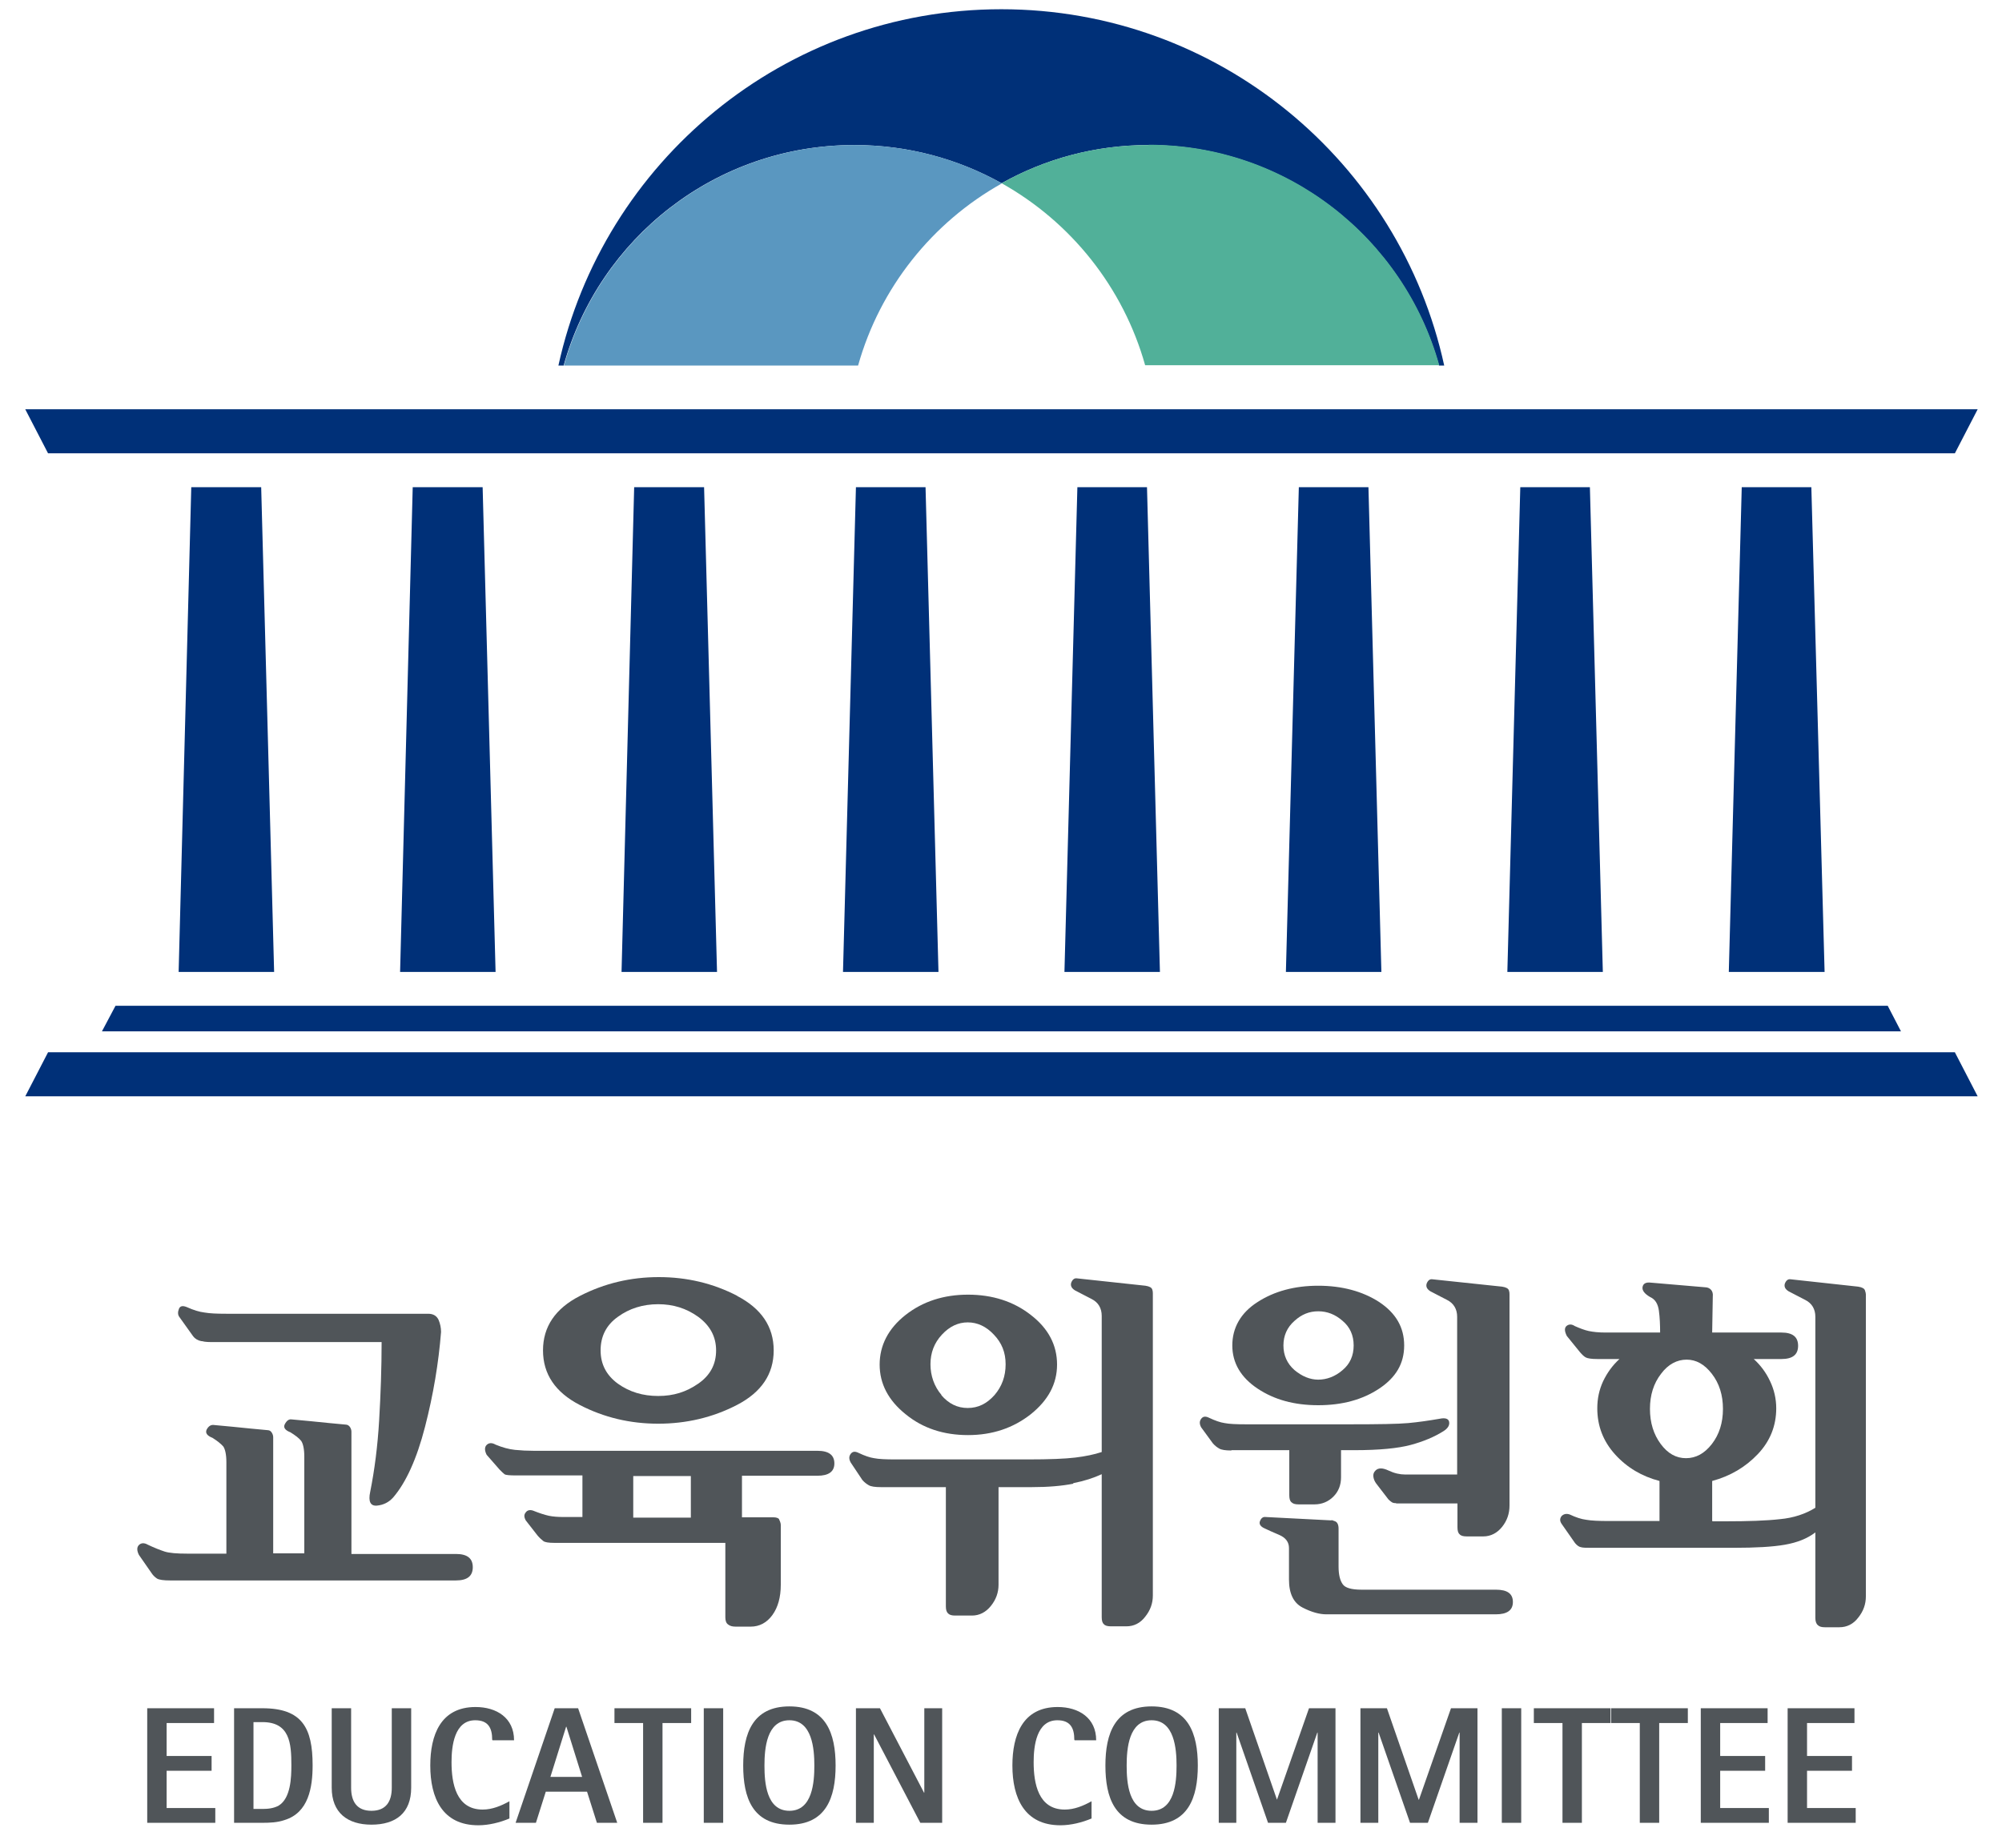
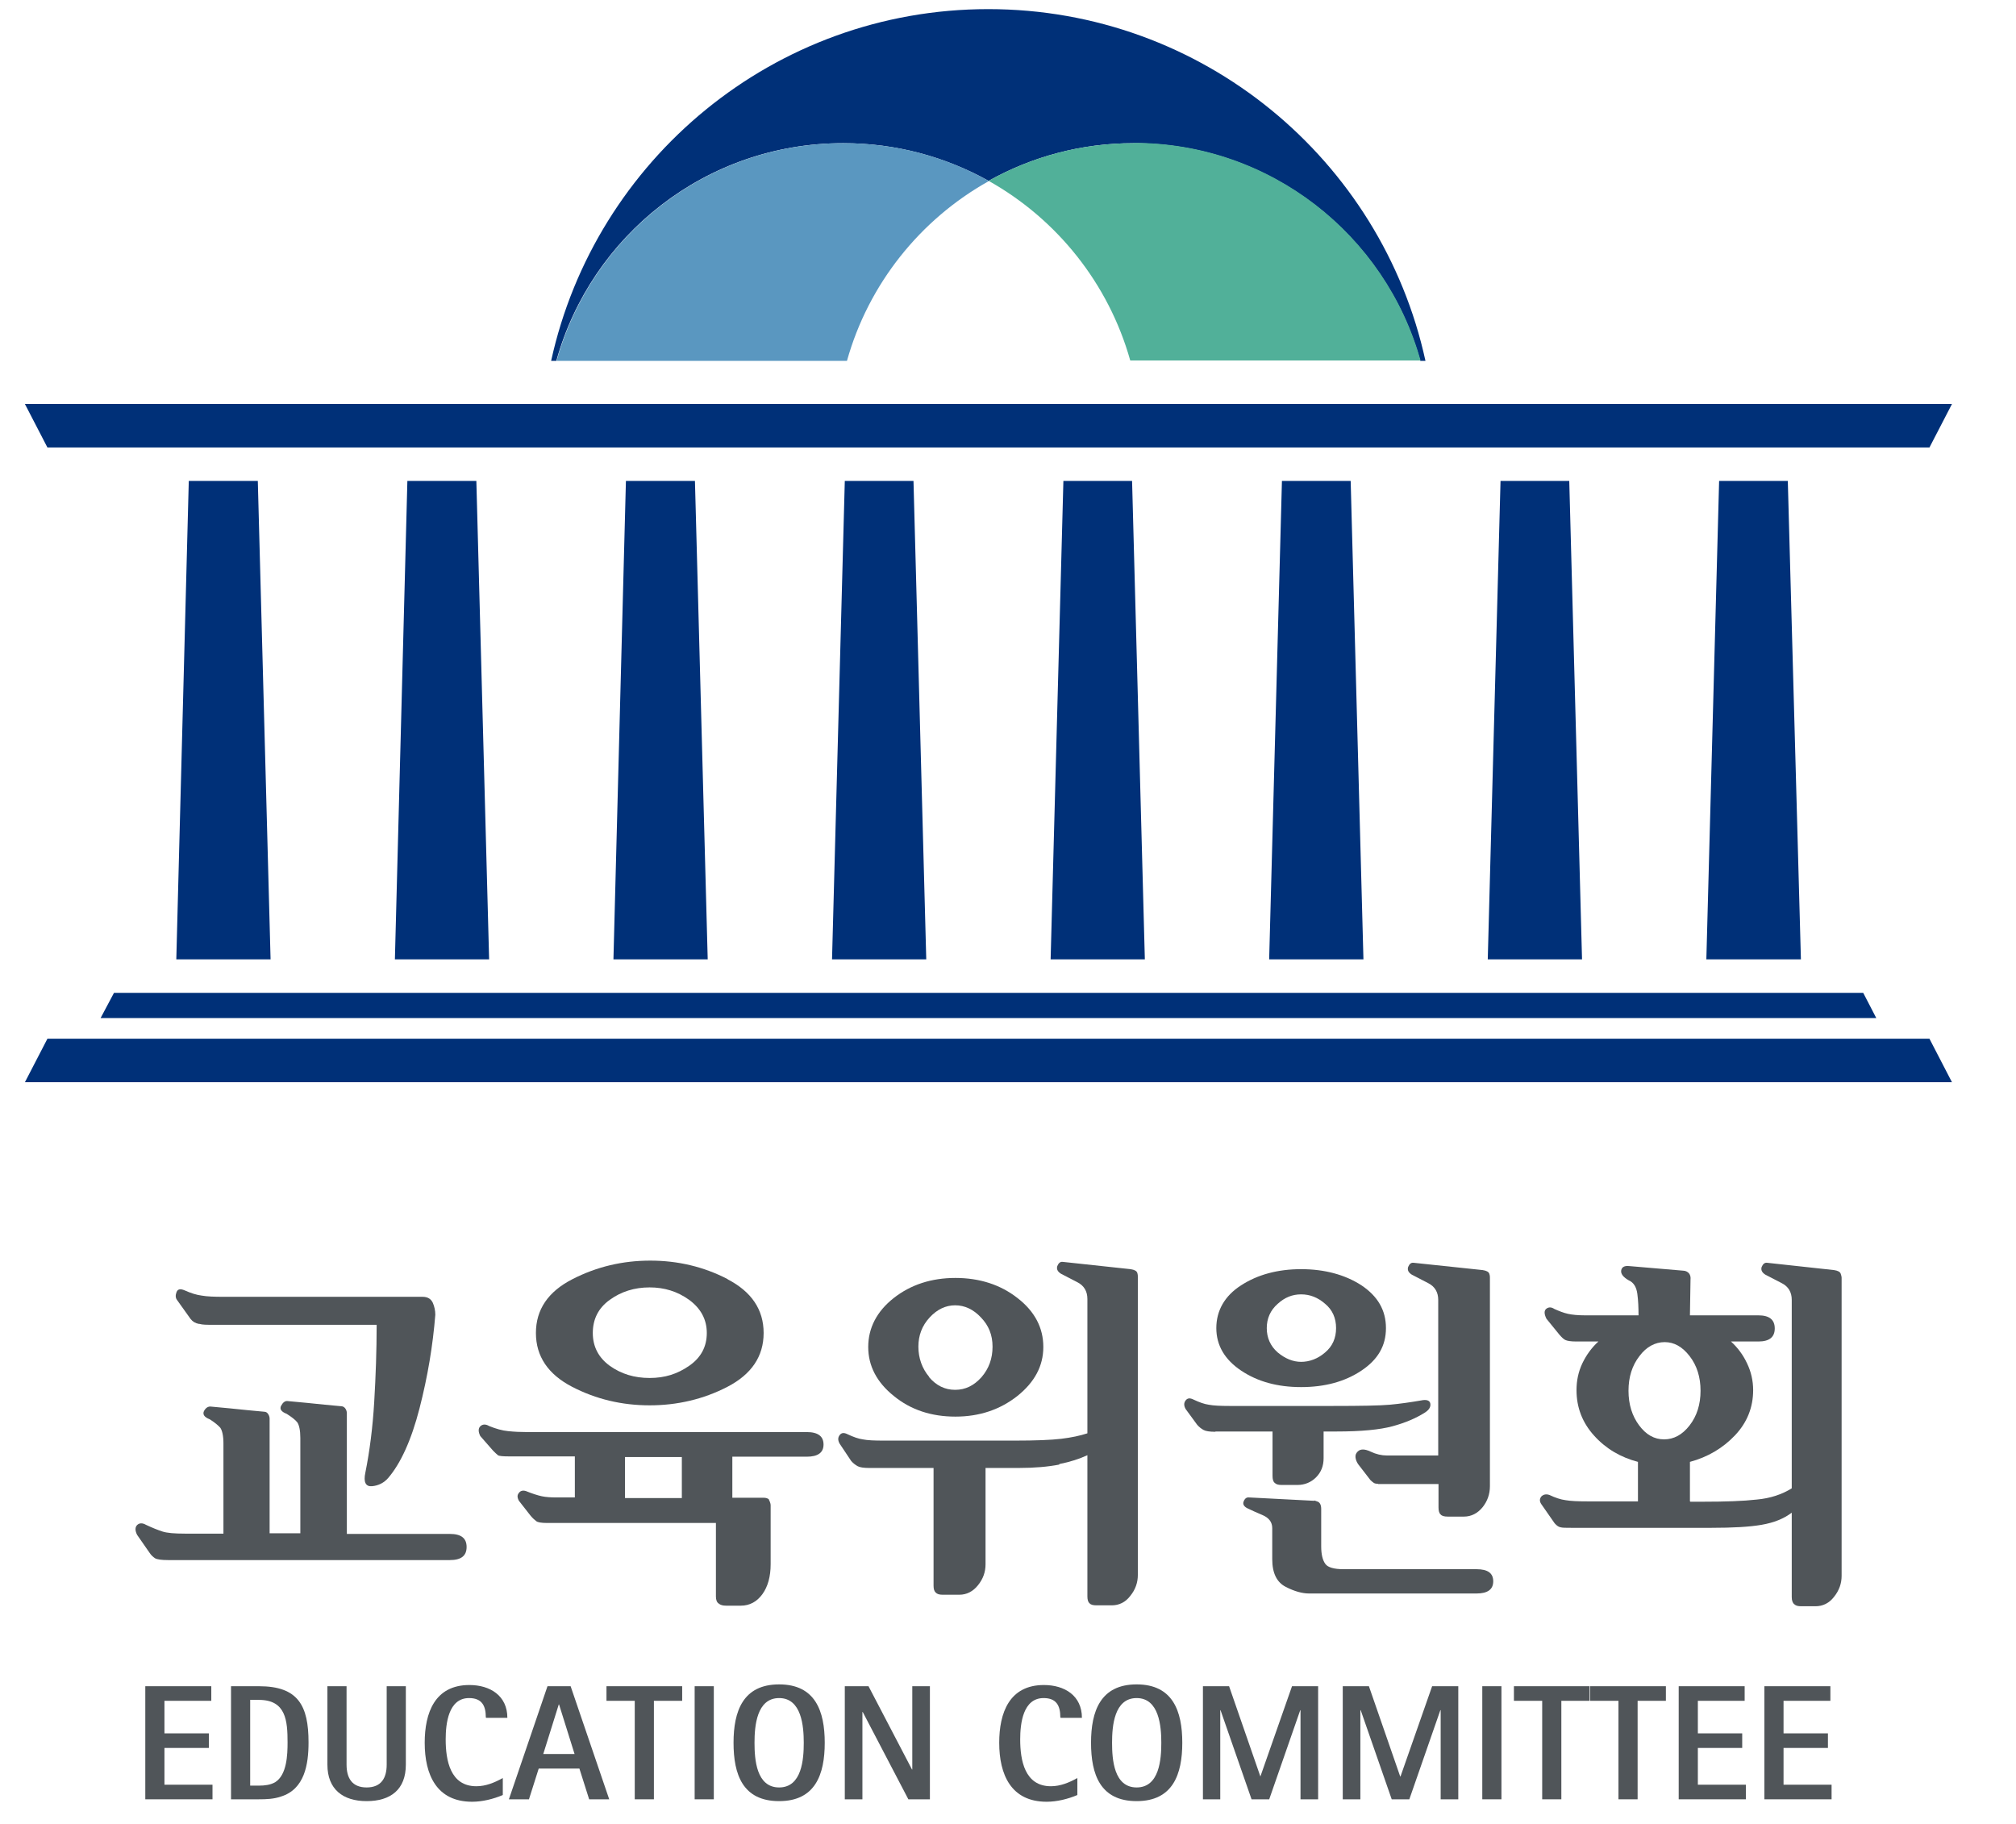
- <svg xmlns="http://www.w3.org/2000/svg" width="65" height="60" viewBox="0 0 65 60" fill="none">
-   <path d="M4.78 59.19V55.47H6.95V55.95H5.41V57.02H6.87V57.5H5.41V58.71H6.99V59.19H4.78Z" fill="#505559" />
-   <path d="M9.24 59.1C9.01 59.18 8.76 59.19 8.52 59.19H7.6V55.47H8.52C9.81 55.47 10.15 56.11 10.15 57.32C10.15 58.04 10.02 58.86 9.24 59.1ZM8.52 55.92H8.23V58.74H8.52C8.7 58.74 8.89 58.72 9.05 58.63C9.44 58.39 9.46 57.72 9.46 57.32C9.46 56.61 9.41 55.92 8.52 55.92Z" fill="#505559" />
-   <path d="M12.06 59.25C11.28 59.25 10.77 58.86 10.77 58.05V55.47H11.4V58.05C11.4 58.49 11.58 58.8 12.06 58.8C12.54 58.8 12.72 58.49 12.72 58.05V55.47H13.35V58.05C13.35 58.87 12.85 59.25 12.06 59.25Z" fill="#505559" />
-   <path d="M15.98 56.49C15.98 56.11 15.85 55.86 15.43 55.86C14.75 55.86 14.66 56.7 14.66 57.22C14.66 57.91 14.81 58.76 15.67 58.76C15.98 58.76 16.27 58.64 16.54 58.49V59.05C16.23 59.18 15.87 59.27 15.53 59.27C14.36 59.27 13.97 58.38 13.97 57.33C13.97 56.35 14.3 55.43 15.44 55.43C16.12 55.43 16.69 55.78 16.69 56.51H15.99L15.98 56.49Z" fill="#505559" />
-   <path d="M19.38 59.19L19.06 58.18H17.72L17.4 59.19H16.74L18.01 55.47H18.77L20.04 59.19H19.38ZM18.39 56.07H18.38L17.87 57.7H18.9L18.39 56.07Z" fill="#505559" />
-   <path d="M21.51 55.95V59.19H20.88V55.95H19.95V55.47H22.44V55.95H21.51Z" fill="#505559" />
-   <path d="M22.85 59.19V55.47H23.48V59.19H22.85Z" fill="#505559" />
-   <path d="M25.63 59.25C24.43 59.25 24.13 58.37 24.13 57.33C24.13 56.29 24.44 55.41 25.63 55.41C26.82 55.41 27.13 56.29 27.13 57.33C27.13 58.37 26.82 59.25 25.63 59.25ZM25.63 55.86C24.89 55.86 24.82 56.78 24.82 57.33C24.82 57.88 24.88 58.8 25.63 58.8C26.38 58.8 26.44 57.87 26.44 57.33C26.44 56.79 26.37 55.86 25.63 55.86Z" fill="#505559" />
-   <path d="M29.88 59.19L28.38 56.32H28.37V59.19H27.79V55.47H28.57L30 58.21H30.01V55.47H30.59V59.19H29.88Z" fill="#505559" />
-   <path d="M34.88 56.49C34.88 56.11 34.75 55.86 34.33 55.86C33.65 55.86 33.56 56.7 33.56 57.22C33.56 57.91 33.71 58.76 34.57 58.76C34.88 58.76 35.17 58.64 35.44 58.49V59.05C35.13 59.18 34.77 59.27 34.43 59.27C33.26 59.27 32.87 58.38 32.87 57.33C32.87 56.35 33.2 55.43 34.34 55.43C35.02 55.43 35.59 55.78 35.59 56.51H34.89L34.88 56.49Z" fill="#505559" />
-   <path d="M37.39 59.25C36.19 59.25 35.89 58.37 35.89 57.33C35.89 56.29 36.2 55.41 37.39 55.41C38.58 55.41 38.89 56.29 38.89 57.33C38.89 58.37 38.58 59.25 37.39 59.25ZM37.39 55.86C36.65 55.86 36.58 56.78 36.58 57.33C36.58 57.88 36.64 58.8 37.39 58.8C38.14 58.8 38.2 57.87 38.2 57.33C38.2 56.79 38.13 55.86 37.39 55.86Z" fill="#505559" />
-   <path d="M42.78 59.19V56.26H42.77L41.75 59.19H41.17L40.15 56.26H40.14V59.19H39.57V55.47H40.43L41.46 58.44L42.5 55.47H43.36V59.19H42.78Z" fill="#505559" />
-   <path d="M47.39 59.19V56.26H47.38L46.36 59.19H45.78L44.76 56.26H44.75V59.19H44.17V55.47H45.03L46.06 58.44H46.07L47.11 55.47H47.97V59.19H47.39Z" fill="#505559" />
-   <path d="M48.76 59.19V55.47H49.39V59.19H48.76Z" fill="#505559" />
-   <path d="M51.36 55.95V59.19H50.73V55.95H49.8V55.47H52.29V55.95H51.36Z" fill="#505559" />
-   <path d="M53.87 55.95V59.19H53.24V55.95H52.31V55.47H54.8V55.95H53.87Z" fill="#505559" />
-   <path d="M55.22 59.19V55.47H57.39V55.95H55.85V57.02H57.31V57.5H55.85V58.71H57.43V59.19H55.22Z" fill="#505559" />
-   <path d="M58.04 59.19V55.47H60.21V55.95H58.67V57.02H60.13V57.5H58.67V58.71H60.25V59.19H58.03H58.04Z" fill="#505559" />
-   <path d="M9.88 47.3C9.88 47.05 9.84 46.88 9.78 46.79C9.71 46.7 9.59 46.61 9.43 46.51C9.25 46.44 9.19 46.35 9.25 46.24C9.31 46.13 9.38 46.08 9.46 46.09C9.48 46.09 9.7 46.11 10.1 46.15C10.5 46.19 10.88 46.23 11.23 46.26C11.29 46.26 11.34 46.3 11.37 46.35C11.4 46.4 11.41 46.45 11.41 46.49V50.46H14.8C15.17 50.46 15.35 50.6 15.35 50.89C15.35 51.18 15.17 51.32 14.8 51.32H5.53C5.31 51.32 5.17 51.3 5.1 51.26C5.04 51.22 4.97 51.16 4.92 51.08L4.51 50.49C4.44 50.35 4.44 50.24 4.51 50.17C4.58 50.1 4.68 50.09 4.8 50.16C5.01 50.26 5.19 50.33 5.34 50.38C5.49 50.43 5.74 50.45 6.09 50.45H7.35V47.48C7.35 47.23 7.31 47.06 7.25 46.97C7.18 46.89 7.06 46.79 6.9 46.69C6.72 46.62 6.66 46.53 6.71 46.42C6.77 46.31 6.84 46.27 6.92 46.27C6.94 46.27 7.16 46.29 7.56 46.33C7.96 46.37 8.34 46.41 8.69 46.44C8.76 46.44 8.8 46.48 8.83 46.53C8.86 46.58 8.87 46.63 8.87 46.67V50.44H9.88V47.27V47.3ZM6.54 43.55C6.43 43.53 6.34 43.48 6.27 43.39L5.82 42.76C5.77 42.69 5.77 42.6 5.81 42.5C5.85 42.4 5.94 42.39 6.08 42.45C6.28 42.54 6.47 42.6 6.64 42.62C6.81 42.65 7.04 42.66 7.35 42.66H13.9C14.07 42.66 14.18 42.73 14.24 42.86C14.29 42.98 14.32 43.11 14.32 43.25C14.24 44.26 14.07 45.28 13.8 46.33C13.53 47.38 13.18 48.14 12.77 48.62C12.63 48.78 12.45 48.87 12.24 48.89C12.03 48.91 11.95 48.76 12.02 48.44C12.16 47.74 12.26 46.97 12.31 46.12C12.36 45.27 12.39 44.42 12.39 43.58H6.96C6.8 43.58 6.66 43.58 6.56 43.55H6.54Z" fill="#505559" />
-   <path d="M25.29 49.33C25.29 49.33 25.35 49.43 25.35 49.52V51.46C25.35 51.86 25.26 52.19 25.08 52.44C24.9 52.69 24.66 52.82 24.37 52.82H23.89C23.78 52.82 23.7 52.8 23.64 52.75C23.58 52.71 23.55 52.63 23.55 52.52V50.1H18C17.81 50.1 17.69 50.08 17.64 50.04C17.59 50 17.53 49.95 17.46 49.87L17.07 49.37C17.01 49.26 17.01 49.18 17.07 49.11C17.12 49.04 17.2 49.02 17.3 49.05C17.5 49.13 17.68 49.19 17.82 49.22C17.96 49.25 18.13 49.26 18.31 49.26H18.91V47.91H16.77C16.55 47.91 16.42 47.9 16.38 47.87C16.34 47.84 16.29 47.79 16.22 47.72L15.8 47.24C15.73 47.1 15.73 46.99 15.8 46.92C15.87 46.85 15.97 46.84 16.09 46.91C16.31 47 16.52 47.06 16.72 47.08C16.92 47.1 17.12 47.11 17.33 47.11H26.54C26.91 47.11 27.09 47.25 27.09 47.52C27.09 47.79 26.9 47.92 26.54 47.92H24.09V49.27H25.11C25.2 49.27 25.26 49.29 25.3 49.33H25.29ZM23.93 42.08C24.72 42.49 25.12 43.08 25.12 43.85C25.12 44.62 24.72 45.21 23.93 45.62C23.14 46.03 22.28 46.23 21.37 46.23C20.46 46.23 19.61 46.03 18.82 45.62C18.03 45.21 17.63 44.62 17.63 43.85C17.63 43.08 18.03 42.49 18.83 42.08C19.63 41.67 20.48 41.47 21.39 41.47C22.3 41.47 23.15 41.67 23.94 42.08H23.93ZM20.06 44.93C20.44 45.2 20.87 45.33 21.37 45.33C21.87 45.33 22.28 45.2 22.67 44.93C23.06 44.66 23.25 44.3 23.25 43.85C23.25 43.4 23.05 43.04 22.67 42.76C22.28 42.48 21.85 42.35 21.37 42.35C20.87 42.35 20.43 42.49 20.06 42.76C19.68 43.03 19.5 43.4 19.5 43.85C19.5 44.3 19.69 44.66 20.06 44.93ZM20.56 49.28H22.43V47.93H20.56V49.28Z" fill="#505559" />
-   <path d="M34.84 48.18C34.48 48.25 34.04 48.29 33.5 48.29H32.42V51.46C32.42 51.71 32.34 51.94 32.17 52.15C32.01 52.35 31.8 52.46 31.56 52.46H31.01C30.9 52.46 30.83 52.44 30.78 52.39C30.73 52.34 30.71 52.27 30.71 52.16V48.29H28.6C28.41 48.29 28.28 48.27 28.21 48.23C28.14 48.19 28.07 48.14 28 48.06L27.62 47.49C27.56 47.38 27.56 47.29 27.62 47.21C27.68 47.13 27.76 47.12 27.88 47.18C28.07 47.27 28.24 47.33 28.38 47.35C28.53 47.38 28.76 47.39 29.07 47.39H33.38C34.07 47.39 34.58 47.37 34.91 47.33C35.24 47.29 35.53 47.23 35.77 47.15V42.73C35.77 42.48 35.66 42.29 35.44 42.18C35.22 42.07 35.04 41.97 34.9 41.9C34.79 41.83 34.75 41.75 34.78 41.65C34.82 41.55 34.88 41.5 34.96 41.51L37.19 41.75C37.32 41.77 37.39 41.81 37.41 41.87C37.43 41.93 37.43 41.97 37.43 42V51.81C37.43 52.06 37.35 52.29 37.18 52.5C37.02 52.71 36.81 52.81 36.57 52.81H36.07C35.96 52.81 35.88 52.79 35.84 52.74C35.79 52.7 35.77 52.62 35.77 52.51V47.87C35.51 47.99 35.21 48.09 34.85 48.16L34.84 48.18ZM33.47 42.7C34.04 43.14 34.32 43.68 34.32 44.31C34.32 44.94 34.03 45.47 33.47 45.92C32.9 46.37 32.22 46.6 31.43 46.6C30.64 46.6 29.96 46.38 29.4 45.92C28.84 45.47 28.56 44.93 28.56 44.31C28.56 43.69 28.84 43.14 29.4 42.7C29.96 42.26 30.64 42.04 31.43 42.04C32.22 42.04 32.91 42.26 33.47 42.7ZM30.56 45.3C30.8 45.58 31.08 45.72 31.42 45.72C31.76 45.72 32.04 45.58 32.29 45.3C32.53 45.02 32.65 44.69 32.65 44.3C32.65 43.91 32.52 43.6 32.27 43.34C32.02 43.07 31.73 42.94 31.42 42.94C31.11 42.94 30.83 43.07 30.58 43.34C30.33 43.61 30.21 43.93 30.21 44.3C30.21 44.67 30.33 45.02 30.57 45.3H30.56Z" fill="#505559" />
-   <path d="M39.98 47.1C39.79 47.1 39.66 47.08 39.59 47.04C39.52 47 39.45 46.95 39.38 46.87L39 46.35C38.94 46.24 38.94 46.15 39 46.07C39.06 45.99 39.14 45.98 39.26 46.04C39.45 46.13 39.62 46.19 39.76 46.21C39.91 46.24 40.14 46.25 40.45 46.25H43.84C44.77 46.25 45.39 46.24 45.72 46.21C46.05 46.18 46.39 46.13 46.74 46.07C46.93 46.03 47.03 46.07 47.05 46.17C47.07 46.28 47.01 46.38 46.87 46.47C46.57 46.66 46.21 46.81 45.8 46.92C45.39 47.03 44.78 47.09 43.97 47.09H43.54V47.97C43.54 48.22 43.46 48.43 43.29 48.6C43.13 48.76 42.92 48.85 42.68 48.85H42.16C42.05 48.85 41.98 48.83 41.93 48.78C41.88 48.74 41.86 48.66 41.86 48.55V47.09H39.98V47.1ZM44.78 42.28C45.32 42.64 45.59 43.1 45.59 43.69C45.59 44.28 45.32 44.73 44.78 45.09C44.24 45.45 43.58 45.63 42.8 45.63C42.02 45.63 41.37 45.45 40.83 45.09C40.29 44.73 40.01 44.26 40.01 43.69C40.01 43.12 40.28 42.63 40.83 42.28C41.37 41.93 42.03 41.75 42.8 41.75C43.57 41.75 44.24 41.93 44.78 42.28ZM43.23 49.36C43.23 49.36 43.28 49.37 43.35 49.4C43.42 49.43 43.46 49.51 43.46 49.64V50.87C43.46 51.14 43.51 51.33 43.6 51.45C43.68 51.56 43.88 51.62 44.2 51.62H48.57C48.94 51.62 49.12 51.75 49.12 52.02C49.12 52.29 48.93 52.42 48.57 52.42H43.06C42.84 52.42 42.58 52.35 42.29 52.2C42 52.05 41.85 51.75 41.85 51.29V50.27C41.85 50.07 41.74 49.93 41.53 49.84C41.32 49.75 41.16 49.68 41.06 49.63C40.92 49.57 40.87 49.48 40.91 49.39C40.95 49.29 41.01 49.25 41.09 49.26L43.23 49.37V49.36ZM42.03 44.49C42.27 44.69 42.53 44.8 42.8 44.8C43.07 44.8 43.35 44.7 43.59 44.49C43.83 44.29 43.95 44.02 43.95 43.69C43.95 43.36 43.83 43.09 43.59 42.89C43.35 42.68 43.09 42.58 42.8 42.58C42.51 42.58 42.26 42.68 42.03 42.89C41.79 43.1 41.67 43.37 41.67 43.69C41.67 44.01 41.79 44.28 42.03 44.49ZM45.32 48.81C45.26 48.81 45.22 48.8 45.19 48.78C45.16 48.76 45.12 48.73 45.08 48.69L44.68 48.17C44.63 48.1 44.6 48.03 44.59 47.95C44.58 47.87 44.6 47.81 44.66 47.75C44.75 47.66 44.89 47.66 45.08 47.75C45.27 47.84 45.45 47.88 45.62 47.88H47.31V42.76C47.31 42.51 47.2 42.32 46.98 42.21C46.76 42.1 46.58 42 46.44 41.93C46.33 41.86 46.29 41.78 46.32 41.68C46.36 41.58 46.42 41.53 46.5 41.54L48.77 41.78C48.9 41.8 48.97 41.84 48.99 41.9C49.01 41.96 49.01 42 49.01 42.03V48.89C49.01 49.15 48.93 49.38 48.77 49.58C48.61 49.78 48.4 49.89 48.16 49.89H47.62C47.51 49.89 47.43 49.87 47.39 49.82C47.34 49.78 47.32 49.7 47.32 49.59V48.82H45.34L45.32 48.81Z" fill="#505559" />
-   <path d="M55.61 49.4H56.01C56.76 49.4 57.35 49.38 57.79 49.33C58.23 49.29 58.62 49.16 58.94 48.96V42.76C58.94 42.51 58.83 42.32 58.61 42.21C58.39 42.1 58.21 42 58.07 41.93C57.96 41.86 57.92 41.78 57.95 41.68C57.99 41.58 58.05 41.53 58.13 41.54L60.33 41.78C60.46 41.8 60.53 41.84 60.55 41.9C60.57 41.96 60.58 42 60.58 42.03V51.84C60.58 52.09 60.5 52.32 60.33 52.53C60.17 52.74 59.96 52.84 59.72 52.84H59.25C59.14 52.84 59.07 52.82 59.02 52.77C58.97 52.73 58.94 52.65 58.94 52.54V49.76C58.68 49.96 58.35 50.09 57.95 50.16C57.55 50.23 57 50.26 56.3 50.26H51.68C51.51 50.26 51.39 50.26 51.33 50.24C51.27 50.23 51.21 50.19 51.14 50.11L50.7 49.48C50.64 49.39 50.64 49.31 50.7 49.23C50.77 49.16 50.86 49.14 50.97 49.18C51.16 49.27 51.34 49.33 51.5 49.35C51.67 49.38 51.91 49.39 52.22 49.39H53.88V48.09C53.31 47.94 52.83 47.66 52.44 47.23C52.05 46.8 51.86 46.3 51.86 45.73C51.86 45.42 51.92 45.13 52.05 44.85C52.18 44.58 52.35 44.34 52.58 44.13H51.86C51.67 44.13 51.55 44.11 51.49 44.08C51.43 44.05 51.37 43.99 51.3 43.91L50.87 43.38C50.79 43.22 50.79 43.11 50.87 43.05C50.95 42.99 51.04 43 51.13 43.06C51.29 43.13 51.44 43.19 51.58 43.22C51.72 43.25 51.9 43.27 52.13 43.27H53.9C53.9 43.02 53.89 42.78 53.86 42.56C53.83 42.34 53.74 42.19 53.58 42.12C53.39 42.01 53.31 41.9 53.33 41.79C53.35 41.68 53.44 41.63 53.6 41.65L55.36 41.8C55.45 41.8 55.52 41.84 55.56 41.89C55.6 41.94 55.62 42.01 55.61 42.1L55.59 43.27H57.84C58.2 43.27 58.38 43.41 58.38 43.7C58.38 43.99 58.2 44.13 57.84 44.13H56.94C57.16 44.33 57.34 44.57 57.47 44.85C57.6 45.12 57.67 45.42 57.67 45.73C57.67 46.3 57.47 46.8 57.07 47.22C56.67 47.64 56.18 47.93 55.59 48.09V49.39L55.61 49.4ZM53.92 46.89C54.15 47.2 54.42 47.35 54.74 47.35C55.06 47.35 55.34 47.2 55.58 46.89C55.82 46.58 55.94 46.2 55.94 45.75C55.94 45.3 55.82 44.92 55.58 44.61C55.34 44.3 55.07 44.15 54.76 44.15C54.45 44.15 54.16 44.3 53.93 44.61C53.69 44.92 53.57 45.3 53.57 45.75C53.57 46.2 53.69 46.58 53.92 46.89Z" fill="#505559" />
-   <path d="M27.74 4.71C29.48 4.71 31.1 5.16 32.52 5.95C33.93 5.16 35.56 4.71 37.29 4.71C41.78 4.71 45.57 7.74 46.72 11.87H46.89C45.45 5.26 39.56 0.3 32.51 0.3C25.46 0.3 19.58 5.26 18.13 11.87H18.3C19.45 7.74 23.23 4.71 27.73 4.71H27.74Z" fill="#003078" />
-   <path d="M32.52 5.95C31.11 5.16 29.48 4.71 27.74 4.71C23.24 4.71 19.46 7.74 18.31 11.87H27.86C28.57 9.34 30.27 7.22 32.52 5.96V5.95Z" fill="#5A97C0" />
-   <path d="M37.29 4.71C35.55 4.71 33.93 5.16 32.52 5.95C34.77 7.21 36.47 9.33 37.18 11.86H46.73C45.58 7.73 41.79 4.7 37.3 4.7L37.29 4.71Z" fill="#51B099" />
-   <path d="M64.21 35.6L63.47 34.17H1.56L0.82 35.6H64.21Z" fill="#003078" />
-   <path d="M8.48 15.82L8.9 31.56H5.8L6.21 15.82H8.48Z" fill="#003078" />
-   <path d="M15.67 15.82L16.09 31.56H12.99L13.4 15.82H15.67Z" fill="#003078" />
-   <path d="M22.86 15.82L23.28 31.56H20.18L20.59 15.82H22.86Z" fill="#003078" />
-   <path d="M30.05 15.82L30.47 31.56H27.37L27.79 15.82H30.05Z" fill="#003078" />
-   <path d="M37.24 15.82L37.66 31.56H34.56L34.98 15.82H37.24Z" fill="#003078" />
-   <path d="M44.43 15.82L44.85 31.56H41.75L42.17 15.82H44.43Z" fill="#003078" />
-   <path d="M51.62 15.82L52.04 31.56H48.94L49.36 15.82H51.62Z" fill="#003078" />
-   <path d="M58.81 15.82L59.24 31.56H56.13L56.55 15.82H58.81Z" fill="#003078" />
-   <path d="M0.82 13.29L1.56 14.72H63.47L64.21 13.29H0.82Z" fill="#003078" />
-   <path d="M3.75 32.66L3.31 33.49H61.72L61.29 32.66H3.75Z" fill="#003078" />
+ <svg xmlns="http://www.w3.org/2000/svg" width="42" height="38" viewBox="0 0 42 38" fill="none">
+   <path d="M3.027 37.487V35.131H4.402V35.435H3.426V36.113H4.351V36.417H3.426V37.183H4.427V37.487H3.027Z" fill="#505559" />
+   <path d="M5.852 37.43C5.706 37.481 5.548 37.487 5.396 37.487H4.813V35.131H5.396C6.213 35.131 6.428 35.536 6.428 36.303C6.428 36.759 6.346 37.278 5.852 37.43ZM5.396 35.416H5.212V37.202H5.396C5.51 37.202 5.63 37.189 5.731 37.132C5.978 36.98 5.991 36.556 5.991 36.303C5.991 35.853 5.959 35.416 5.396 35.416Z" fill="#505559" />
+   <path d="M7.638 37.525C7.144 37.525 6.821 37.278 6.821 36.765V35.131H7.22V36.765C7.22 37.044 7.334 37.24 7.638 37.24C7.942 37.24 8.056 37.044 8.056 36.765V35.131H8.455V36.765C8.455 37.284 8.138 37.525 7.638 37.525Z" fill="#505559" />
+   <path d="M10.121 35.777C10.121 35.536 10.038 35.378 9.772 35.378C9.342 35.378 9.285 35.91 9.285 36.239C9.285 36.676 9.38 37.215 9.924 37.215C10.121 37.215 10.304 37.139 10.475 37.044V37.398C10.279 37.481 10.051 37.538 9.836 37.538C9.095 37.538 8.848 36.974 8.848 36.309C8.848 35.688 9.057 35.106 9.779 35.106C10.209 35.106 10.57 35.327 10.57 35.79H10.127L10.121 35.777Z" fill="#505559" />
+   <path d="M12.274 37.487L12.071 36.847H11.223L11.02 37.487H10.602L11.406 35.131H11.888L12.692 37.487H12.274ZM11.647 35.511H11.641L11.318 36.543H11.97L11.647 35.511Z" fill="#505559" />
+   <path d="M13.623 35.435V37.487H13.224V35.435H12.635V35.131H14.212V35.435H13.623Z" fill="#505559" />
+   <path d="M14.472 37.487V35.131H14.871V37.487H14.472Z" fill="#505559" />
+   <path d="M16.232 37.525C15.472 37.525 15.282 36.968 15.282 36.309C15.282 35.651 15.479 35.093 16.232 35.093C16.986 35.093 17.182 35.651 17.182 36.309C17.182 36.968 16.986 37.525 16.232 37.525ZM16.232 35.378C15.764 35.378 15.719 35.961 15.719 36.309C15.719 36.657 15.757 37.24 16.232 37.24C16.707 37.24 16.745 36.651 16.745 36.309C16.745 35.967 16.701 35.378 16.232 35.378Z" fill="#505559" />
+   <path d="M18.924 37.487L17.974 35.669H17.967V37.487H17.6V35.131H18.094L19 36.866H19.006V35.131H19.373V37.487H18.924Z" fill="#505559" />
+   <path d="M22.09 35.777C22.09 35.536 22.008 35.378 21.742 35.378C21.311 35.378 21.254 35.91 21.254 36.239C21.254 36.676 21.349 37.215 21.894 37.215C22.09 37.215 22.274 37.139 22.445 37.044V37.398C22.249 37.481 22.021 37.538 21.805 37.538C21.064 37.538 20.817 36.974 20.817 36.309C20.817 35.688 21.026 35.106 21.748 35.106C22.179 35.106 22.54 35.327 22.54 35.79H22.097L22.09 35.777Z" fill="#505559" />
+   <path d="M23.68 37.525C22.921 37.525 22.73 36.968 22.73 36.309C22.73 35.651 22.927 35.093 23.68 35.093C24.434 35.093 24.631 35.651 24.631 36.309C24.631 36.968 24.434 37.525 23.68 37.525ZM23.68 35.378C23.212 35.378 23.168 35.961 23.168 36.309C23.168 36.657 23.206 37.24 23.68 37.24C24.155 37.24 24.194 36.651 24.194 36.309C24.194 35.967 24.149 35.378 23.68 35.378Z" fill="#505559" />
+   <path d="M27.094 37.487V35.631H27.088L26.442 37.487H26.074L25.428 35.631H25.422V37.487H25.061V35.131H25.606L26.258 37.012L26.917 35.131H27.461V37.487H27.094Z" fill="#505559" />
+   <path d="M30.014 37.487V35.631H30.007L29.361 37.487H28.994L28.348 35.631H28.341V37.487H27.974V35.131H28.519L29.171 37.012H29.177L29.836 35.131H30.381V37.487H30.014Z" fill="#505559" />
+   <path d="M30.881 37.487V35.131H31.28V37.487H30.881Z" fill="#505559" />
+   <path d="M32.528 35.435V37.487H32.129V35.435H31.54V35.131H33.117V35.435H32.528Z" fill="#505559" />
+   <path d="M34.117 35.435V37.487H33.718V35.435H33.129V35.131H34.706V35.435H34.117Z" fill="#505559" />
+   <path d="M34.973 37.487V35.131H36.347V35.435H35.372V36.113H36.296V36.417H35.372V37.183H36.372V37.487H34.973Z" fill="#505559" />
+   <path d="M36.758 37.487V35.131H38.133V35.435H37.157V36.113H38.082V36.417H37.157V37.183H38.158V37.487H36.752H36.758Z" fill="#505559" />
+   <path d="M6.257 29.957C6.257 29.798 6.232 29.691 6.194 29.634C6.149 29.577 6.073 29.52 5.972 29.456C5.858 29.412 5.82 29.355 5.858 29.285C5.896 29.216 5.94 29.184 5.991 29.19C6.004 29.19 6.143 29.203 6.396 29.228C6.65 29.254 6.89 29.279 7.112 29.298C7.15 29.298 7.182 29.323 7.201 29.355C7.22 29.387 7.226 29.418 7.226 29.444V31.958H9.373C9.607 31.958 9.721 32.047 9.721 32.23C9.721 32.414 9.607 32.503 9.373 32.503H3.502C3.363 32.503 3.274 32.49 3.23 32.465C3.192 32.439 3.147 32.401 3.116 32.351L2.856 31.977C2.812 31.888 2.812 31.819 2.856 31.774C2.9 31.73 2.964 31.724 3.04 31.768C3.173 31.831 3.287 31.876 3.382 31.907C3.477 31.939 3.635 31.952 3.857 31.952H4.655V30.071C4.655 29.912 4.629 29.805 4.591 29.748C4.547 29.697 4.471 29.634 4.37 29.57C4.256 29.526 4.218 29.469 4.249 29.399C4.287 29.33 4.332 29.304 4.382 29.304C4.395 29.304 4.534 29.317 4.788 29.342C5.041 29.368 5.282 29.393 5.503 29.412C5.548 29.412 5.573 29.437 5.592 29.469C5.611 29.501 5.617 29.532 5.617 29.558V31.945H6.257V29.938V29.957ZM4.142 27.582C4.072 27.569 4.015 27.537 3.971 27.48L3.686 27.081C3.654 27.037 3.654 26.98 3.679 26.917C3.705 26.853 3.762 26.847 3.85 26.885C3.977 26.942 4.097 26.98 4.205 26.993C4.313 27.012 4.458 27.018 4.655 27.018H8.803C8.911 27.018 8.98 27.062 9.018 27.145C9.05 27.221 9.069 27.303 9.069 27.392C9.018 28.031 8.911 28.677 8.74 29.342C8.569 30.007 8.347 30.489 8.087 30.793C7.999 30.894 7.885 30.951 7.752 30.964C7.619 30.976 7.568 30.881 7.612 30.679C7.701 30.235 7.764 29.748 7.796 29.209C7.828 28.671 7.847 28.133 7.847 27.601H4.408C4.306 27.601 4.218 27.601 4.154 27.582H4.142Z" fill="#505559" />
+   <path d="M16.017 31.242C16.017 31.242 16.055 31.306 16.055 31.363V32.591C16.055 32.845 15.998 33.054 15.884 33.212C15.77 33.37 15.618 33.453 15.434 33.453H15.13C15.06 33.453 15.01 33.44 14.972 33.408C14.934 33.383 14.915 33.332 14.915 33.263V31.73H11.4C11.279 31.73 11.203 31.717 11.172 31.692C11.14 31.667 11.102 31.635 11.058 31.584L10.811 31.268C10.773 31.198 10.773 31.147 10.811 31.103C10.842 31.059 10.893 31.046 10.956 31.065C11.083 31.116 11.197 31.154 11.286 31.173C11.374 31.192 11.482 31.198 11.596 31.198H11.976V30.343H10.621C10.481 30.343 10.399 30.337 10.374 30.318C10.348 30.299 10.317 30.267 10.272 30.223L10.006 29.919C9.962 29.83 9.962 29.76 10.006 29.716C10.051 29.672 10.114 29.665 10.19 29.71C10.329 29.767 10.462 29.805 10.589 29.817C10.716 29.83 10.842 29.836 10.975 29.836H16.808C17.043 29.836 17.157 29.925 17.157 30.096C17.157 30.267 17.036 30.349 16.808 30.349H15.257V31.204H15.903C15.96 31.204 15.998 31.217 16.023 31.242H16.017ZM15.155 26.651C15.656 26.91 15.909 27.284 15.909 27.772C15.909 28.259 15.656 28.633 15.155 28.893C14.655 29.152 14.11 29.279 13.534 29.279C12.958 29.279 12.419 29.152 11.919 28.893C11.419 28.633 11.165 28.259 11.165 27.772C11.165 27.284 11.419 26.91 11.925 26.651C12.432 26.391 12.97 26.264 13.547 26.264C14.123 26.264 14.661 26.391 15.162 26.651H15.155ZM12.704 28.456C12.945 28.627 13.217 28.709 13.534 28.709C13.851 28.709 14.11 28.627 14.357 28.456C14.604 28.285 14.725 28.057 14.725 27.772C14.725 27.487 14.598 27.259 14.357 27.081C14.11 26.904 13.838 26.822 13.534 26.822C13.217 26.822 12.939 26.91 12.704 27.081C12.464 27.252 12.35 27.487 12.35 27.772C12.35 28.057 12.47 28.285 12.704 28.456ZM13.021 31.211H14.205V30.356H13.021V31.211Z" fill="#505559" />
+   <path d="M22.065 30.514C21.837 30.558 21.558 30.584 21.216 30.584H20.532V32.592C20.532 32.75 20.482 32.895 20.374 33.028C20.273 33.155 20.14 33.225 19.988 33.225H19.639C19.57 33.225 19.525 33.212 19.494 33.18C19.462 33.149 19.449 33.105 19.449 33.035V30.584H18.113C17.993 30.584 17.91 30.571 17.866 30.546C17.822 30.52 17.777 30.489 17.733 30.438L17.492 30.077C17.454 30.008 17.454 29.951 17.492 29.9C17.53 29.849 17.581 29.843 17.657 29.881C17.777 29.938 17.885 29.976 17.974 29.988C18.069 30.008 18.214 30.014 18.411 30.014H21.14C21.577 30.014 21.9 30.001 22.109 29.976C22.318 29.951 22.502 29.912 22.654 29.862V27.062C22.654 26.904 22.584 26.784 22.445 26.714C22.306 26.644 22.192 26.581 22.103 26.537C22.033 26.492 22.008 26.442 22.027 26.378C22.052 26.315 22.09 26.283 22.141 26.29L23.553 26.442C23.636 26.454 23.68 26.48 23.693 26.518C23.705 26.556 23.705 26.581 23.705 26.6V32.813C23.705 32.971 23.655 33.117 23.547 33.25C23.446 33.383 23.313 33.446 23.161 33.446H22.844C22.774 33.446 22.724 33.434 22.698 33.402C22.667 33.377 22.654 33.326 22.654 33.256V30.318C22.489 30.394 22.299 30.457 22.071 30.502L22.065 30.514ZM21.197 27.043C21.558 27.322 21.736 27.664 21.736 28.063C21.736 28.462 21.552 28.798 21.197 29.083C20.836 29.368 20.406 29.514 19.905 29.514C19.405 29.514 18.974 29.374 18.62 29.083C18.265 28.798 18.088 28.456 18.088 28.063C18.088 27.67 18.265 27.322 18.62 27.043C18.974 26.765 19.405 26.625 19.905 26.625C20.406 26.625 20.843 26.765 21.197 27.043ZM19.354 28.69C19.506 28.867 19.684 28.956 19.899 28.956C20.114 28.956 20.292 28.867 20.45 28.69C20.602 28.513 20.678 28.304 20.678 28.057C20.678 27.81 20.596 27.613 20.437 27.449C20.279 27.278 20.095 27.195 19.899 27.195C19.703 27.195 19.525 27.278 19.367 27.449C19.209 27.62 19.133 27.823 19.133 28.057C19.133 28.291 19.209 28.513 19.361 28.69H19.354Z" fill="#505559" />
+   <path d="M25.321 29.83C25.2 29.83 25.118 29.817 25.074 29.792C25.029 29.767 24.985 29.735 24.941 29.684L24.7 29.355C24.662 29.285 24.662 29.228 24.7 29.178C24.738 29.127 24.789 29.121 24.865 29.159C24.985 29.216 25.093 29.254 25.181 29.266C25.276 29.285 25.422 29.292 25.618 29.292H27.765C28.354 29.292 28.747 29.285 28.956 29.266C29.165 29.247 29.38 29.216 29.602 29.178C29.722 29.152 29.786 29.178 29.798 29.241C29.811 29.311 29.773 29.374 29.684 29.431C29.494 29.551 29.266 29.646 29.007 29.716C28.747 29.786 28.361 29.824 27.848 29.824H27.575V30.381C27.575 30.539 27.525 30.672 27.417 30.78C27.316 30.881 27.183 30.938 27.031 30.938H26.701C26.632 30.938 26.587 30.926 26.556 30.894C26.524 30.869 26.511 30.818 26.511 30.748V29.824H25.321V29.83ZM28.361 26.777C28.703 27.005 28.874 27.297 28.874 27.67C28.874 28.044 28.703 28.329 28.361 28.557C28.019 28.785 27.601 28.899 27.107 28.899C26.613 28.899 26.201 28.785 25.859 28.557C25.517 28.329 25.34 28.031 25.34 27.67C25.34 27.309 25.511 26.999 25.859 26.777C26.201 26.556 26.619 26.442 27.107 26.442C27.594 26.442 28.019 26.556 28.361 26.777ZM27.379 31.261C27.379 31.261 27.411 31.268 27.455 31.287C27.499 31.306 27.525 31.356 27.525 31.439V32.218C27.525 32.389 27.556 32.509 27.613 32.585C27.664 32.655 27.791 32.693 27.993 32.693H30.761C30.995 32.693 31.109 32.775 31.109 32.946C31.109 33.117 30.989 33.199 30.761 33.199H27.271C27.132 33.199 26.967 33.155 26.784 33.06C26.6 32.965 26.505 32.775 26.505 32.484V31.838C26.505 31.711 26.435 31.622 26.302 31.565C26.169 31.508 26.068 31.464 26.005 31.432C25.916 31.394 25.884 31.337 25.91 31.28C25.935 31.217 25.973 31.192 26.024 31.198L27.379 31.268V31.261ZM26.619 28.177C26.771 28.304 26.936 28.373 27.107 28.373C27.278 28.373 27.455 28.31 27.607 28.177C27.759 28.05 27.835 27.879 27.835 27.67C27.835 27.461 27.759 27.29 27.607 27.164C27.455 27.031 27.29 26.967 27.107 26.967C26.923 26.967 26.765 27.031 26.619 27.164C26.467 27.297 26.391 27.468 26.391 27.67C26.391 27.873 26.467 28.044 26.619 28.177ZM28.703 30.913C28.665 30.913 28.639 30.907 28.62 30.894C28.601 30.881 28.576 30.862 28.551 30.837L28.297 30.508C28.266 30.463 28.247 30.419 28.24 30.368C28.234 30.318 28.247 30.28 28.285 30.242C28.342 30.185 28.43 30.185 28.551 30.242C28.671 30.299 28.785 30.324 28.893 30.324H29.963V27.081C29.963 26.923 29.893 26.803 29.754 26.733C29.615 26.663 29.501 26.6 29.412 26.556C29.342 26.511 29.317 26.461 29.336 26.397C29.361 26.334 29.399 26.302 29.45 26.309L30.888 26.461C30.97 26.473 31.014 26.499 31.027 26.537C31.04 26.575 31.04 26.6 31.04 26.619V30.964C31.04 31.128 30.989 31.274 30.888 31.401C30.786 31.527 30.653 31.597 30.501 31.597H30.159C30.09 31.597 30.039 31.584 30.014 31.553C29.982 31.527 29.969 31.477 29.969 31.407V30.919H28.715L28.703 30.913Z" fill="#505559" />
+   <path d="M35.219 31.287H35.473C35.948 31.287 36.321 31.274 36.6 31.242C36.879 31.217 37.126 31.135 37.328 31.008V27.081C37.328 26.923 37.259 26.803 37.119 26.733C36.98 26.663 36.866 26.6 36.777 26.556C36.708 26.511 36.682 26.461 36.701 26.397C36.727 26.334 36.765 26.302 36.815 26.309L38.209 26.461C38.291 26.473 38.335 26.499 38.348 26.537C38.361 26.575 38.367 26.6 38.367 26.619V32.832C38.367 32.99 38.316 33.136 38.209 33.269C38.107 33.402 37.974 33.465 37.822 33.465H37.525C37.455 33.465 37.411 33.453 37.379 33.421C37.347 33.396 37.328 33.345 37.328 33.275V31.515C37.164 31.641 36.955 31.724 36.701 31.768C36.448 31.812 36.1 31.831 35.656 31.831H32.73C32.623 31.831 32.547 31.831 32.509 31.819C32.471 31.812 32.433 31.787 32.388 31.736L32.11 31.337C32.072 31.28 32.072 31.23 32.11 31.179C32.154 31.135 32.211 31.122 32.281 31.147C32.401 31.204 32.515 31.242 32.616 31.255C32.724 31.274 32.876 31.28 33.072 31.28H34.124V30.457C33.763 30.362 33.459 30.185 33.212 29.912C32.965 29.64 32.844 29.323 32.844 28.962C32.844 28.766 32.882 28.582 32.965 28.405C33.047 28.234 33.155 28.082 33.3 27.949H32.844C32.724 27.949 32.648 27.936 32.61 27.917C32.572 27.898 32.534 27.86 32.49 27.81L32.217 27.474C32.167 27.373 32.167 27.303 32.217 27.265C32.268 27.227 32.325 27.233 32.382 27.271C32.483 27.316 32.578 27.354 32.667 27.373C32.756 27.392 32.87 27.404 33.015 27.404H34.136C34.136 27.246 34.13 27.094 34.111 26.955C34.092 26.815 34.035 26.72 33.934 26.676C33.813 26.606 33.763 26.537 33.775 26.467C33.788 26.397 33.845 26.366 33.946 26.378L35.061 26.473C35.118 26.473 35.162 26.499 35.188 26.53C35.213 26.562 35.226 26.606 35.219 26.663L35.207 27.404H36.632C36.86 27.404 36.974 27.493 36.974 27.677C36.974 27.86 36.86 27.949 36.632 27.949H36.062C36.201 28.076 36.315 28.228 36.397 28.405C36.48 28.576 36.524 28.766 36.524 28.962C36.524 29.323 36.397 29.64 36.144 29.906C35.891 30.172 35.58 30.356 35.207 30.457V31.28L35.219 31.287ZM34.149 29.697C34.295 29.893 34.466 29.988 34.668 29.988C34.871 29.988 35.048 29.893 35.2 29.697C35.352 29.501 35.428 29.26 35.428 28.975C35.428 28.69 35.352 28.449 35.2 28.253C35.048 28.057 34.877 27.962 34.681 27.962C34.485 27.962 34.301 28.057 34.155 28.253C34.003 28.449 33.927 28.69 33.927 28.975C33.927 29.26 34.003 29.501 34.149 29.697Z" fill="#505559" />
+   <path d="M17.568 2.983C18.67 2.983 19.696 3.268 20.596 3.768C21.489 3.268 22.521 2.983 23.617 2.983C26.46 2.983 28.861 4.902 29.589 7.518H29.697C28.785 3.331 25.054 0.19 20.589 0.19C16.124 0.19 12.4 3.331 11.482 7.518H11.59C12.318 4.902 14.712 2.983 17.562 2.983H17.568Z" fill="#003078" />
+   <path d="M20.596 3.768C19.703 3.268 18.671 2.983 17.569 2.983C14.719 2.983 12.325 4.902 11.596 7.518H17.645C18.094 5.915 19.171 4.573 20.596 3.775V3.768Z" fill="#5A97C0" />
+   <path d="M23.617 2.983C22.515 2.983 21.489 3.268 20.596 3.768C22.021 4.566 23.097 5.909 23.547 7.511H29.595C28.867 4.896 26.467 2.977 23.623 2.977L23.617 2.983Z" fill="#51B099" />
+   <path d="M40.666 22.547L40.197 21.641H0.988L0.519 22.547H40.666Z" fill="#003078" />
+   <path d="M5.371 10.019L5.637 19.988H3.673L3.933 10.019H5.371Z" fill="#003078" />
+   <path d="M9.924 10.019L10.19 19.988H8.227L8.487 10.019H9.924Z" fill="#003078" />
+   <path d="M14.478 10.019L14.744 19.988H12.78L13.04 10.019H14.478Z" fill="#003078" />
+   <path d="M19.031 10.019L19.297 19.988H17.334L17.6 10.019H19.031Z" fill="#003078" />
+   <path d="M23.585 10.019L23.851 19.988H21.888L22.154 10.019H23.585Z" fill="#003078" />
+   <path d="M28.139 10.019L28.405 19.988H26.441L26.707 10.019H28.139Z" fill="#003078" />
+   <path d="M32.693 10.019L32.959 19.988H30.995L31.261 10.019H32.693Z" fill="#003078" />
+   <path d="M37.246 10.019L37.519 19.988H35.549L35.815 10.019H37.246Z" fill="#003078" />
+   <path d="M0.519 8.417L0.988 9.323H40.197L40.666 8.417H0.519Z" fill="#003078" />
+   <path d="M2.375 20.685L2.096 21.21H39.089L38.817 20.685H2.375Z" fill="#003078" />
</svg>
